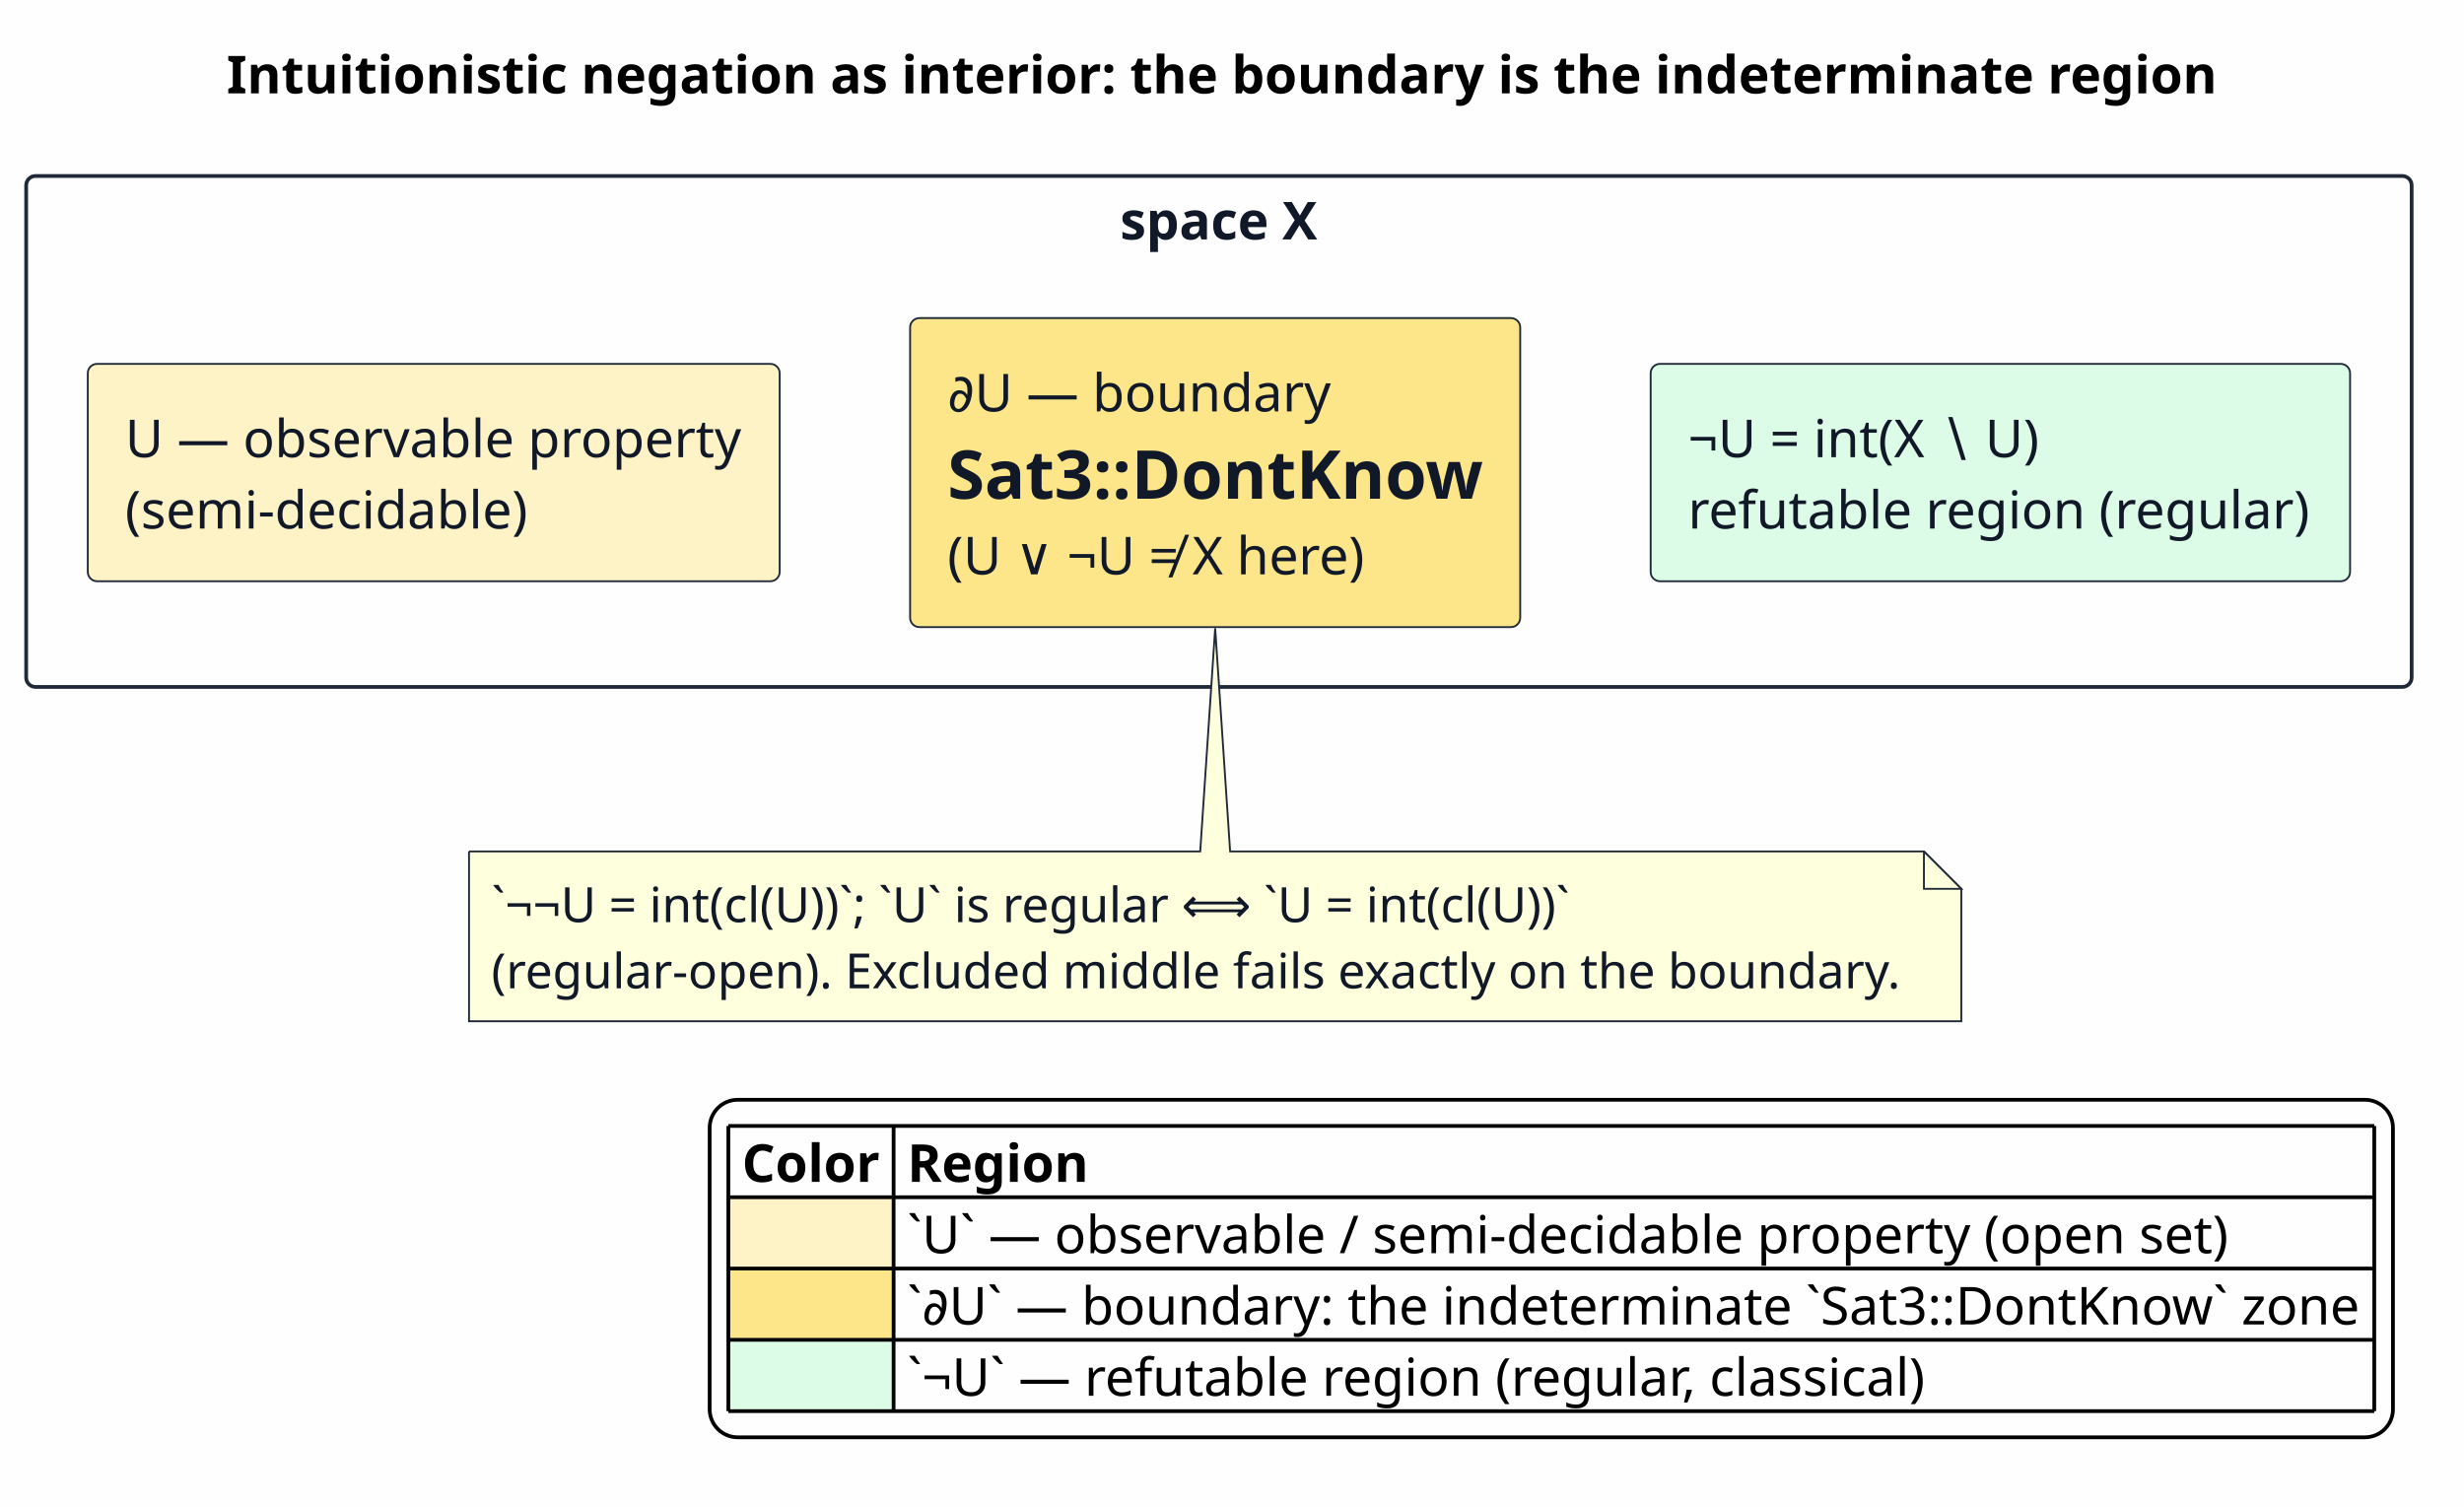
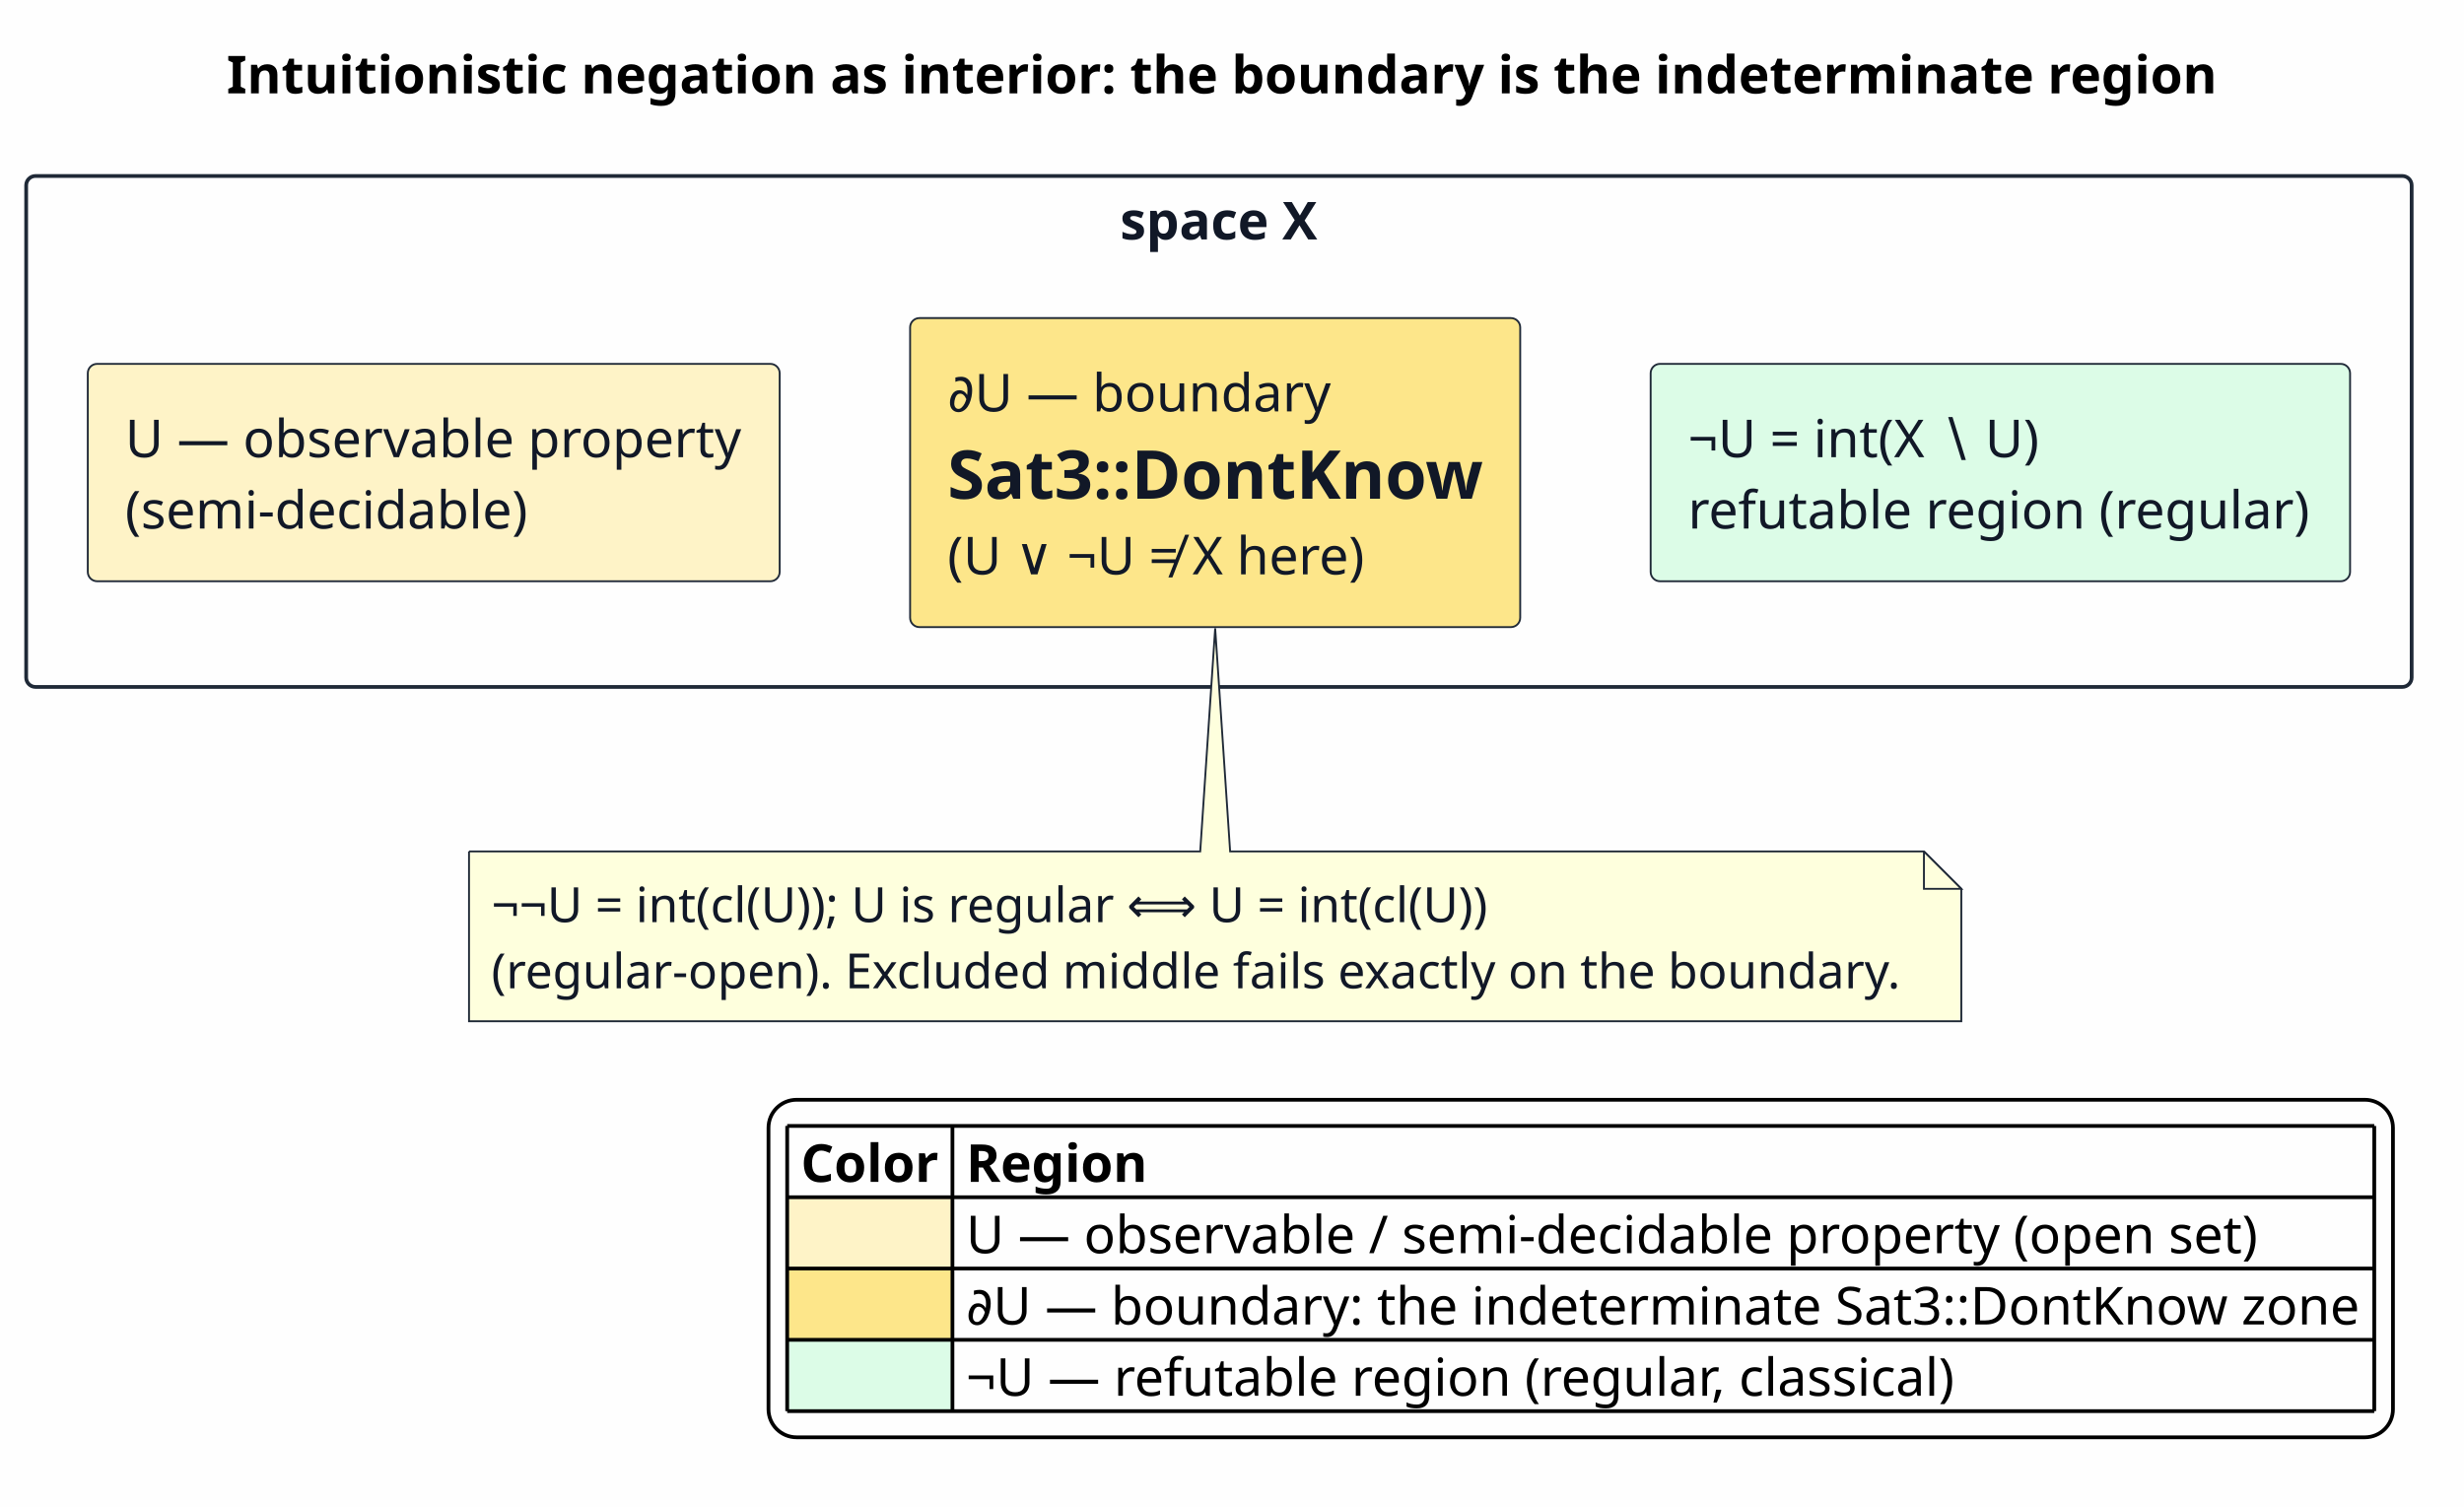
<svg xmlns="http://www.w3.org/2000/svg" contentStyleType="text/css" data-diagram-type="DESCRIPTION" height="403px" preserveAspectRatio="none" style="width:659px;height:403px;background:#FEFEFE;" version="1.1" viewBox="0 0 659 403" width="659px" zoomAndPan="magnify">
  <defs />
  <g>
    <rect fill="#FEFEFE" height="403" style="stroke:none;stroke-width:1;" width="659" x="0" y="0" />
    <g class="title" data-source-line="14">
      <text fill="#000000" font-family="sans-serif" font-size="14" font-weight="700" lengthAdjust="spacing" textLength="530.808" x="60.596" y="24.966">Intuitionistic negation as interior: the boundary is the indeterminate region</text>
    </g>
    <g class="cluster" data-qualified-name="X" data-source-line="18" id="ent0001">
      <rect fill="none" height="136.65" rx="2.5" ry="2.5" style="stroke:#1F2937;stroke-width:1;" width="638" x="7" y="47.068" />
      <text fill="#111827" font-family="sans-serif" font-size="14" font-weight="700" lengthAdjust="spacing" textLength="52.864" x="299.568" y="64.034">space X</text>
    </g>
    <g class="entity" data-qualified-name="X.U" data-source-line="19" id="ent0002">
      <rect fill="#FEF3C7" height="58.136" rx="2.5" ry="2.5" style="stroke:#1F2937;stroke-width:0.5;" width="185.045" x="23.48" y="97.318" />
      <text fill="#111827" font-family="sans-serif" font-size="14" lengthAdjust="spacing" textLength="165.045" x="33.48" y="122.284">U — observable property</text>
      <text fill="#111827" font-family="sans-serif" font-size="14" lengthAdjust="spacing" textLength="107.632" x="33.48" y="141.352">(semi-decidable)</text>
    </g>
    <g class="entity" data-qualified-name="X.B" data-source-line="20" id="ent0003">
      <rect fill="#FDE68A" height="82.652" rx="2.5" ry="2.5" style="stroke:#1F2937;stroke-width:0.5;" width="163.171" x="243.41" y="85.068" />
      <text fill="#111827" font-family="sans-serif" font-size="14" lengthAdjust="spacing" textLength="102.523" x="253.41" y="110.034">∂U — boundary</text>
      <text fill="#111827" font-family="sans-serif" font-size="18" font-weight="700" lengthAdjust="spacing" textLength="143.171" x="253.41" y="133.378">Sat3::DontKnow</text>
      <text fill="#111827" font-family="sans-serif" font-size="14" lengthAdjust="spacing" textLength="115.483" x="253.41" y="153.618">(U ∨ ¬U ≠ X here)</text>
    </g>
    <g class="entity" data-qualified-name="X.NU" data-source-line="21" id="ent0004">
      <rect fill="#DCFCE7" height="58.136" rx="2.5" ry="2.5" style="stroke:#1F2937;stroke-width:0.5;" width="187.061" x="441.47" y="97.318" />
      <text fill="#111827" font-family="sans-serif" font-size="14" lengthAdjust="spacing" textLength="93.88" x="451.47" y="122.284">¬U = int(X ∖ U)</text>
      <text fill="#111827" font-family="sans-serif" font-size="14" lengthAdjust="spacing" textLength="167.061" x="451.47" y="141.352">refutable region (regular)</text>
    </g>
    <g class="entity" data-qualified-name="GMN7" data-source-line="28" id="ent0008">
      <path d="M125.44,227.718 L125.44,273.13 A0,0 0 0 0 125.44,273.13 L524.558,273.13 A0,0 0 0 0 524.558,273.13 L524.558,237.718 L514.558,227.718 L329,227.718 L325,168.028 L321,227.718 L125.44,227.718 A0,0 0 0 0 125.44,227.718" fill="#FEFFDD" style="stroke:#1F2937;stroke-width:0.5;" />
      <path d="M514.558,227.718 L514.558,237.718 L524.558,237.718 L514.558,227.718" fill="#FEFFDD" style="stroke:#1F2937;stroke-width:0.5;" />
-       <text fill="#111827" font-family="sans-serif" font-size="13" lengthAdjust="spacing" textLength="288.595" x="131.44" y="246.615">`¬¬U = int(cl(U))`; `U` is regular ⟺ `U = int(cl(U))`</text>
+       <text fill="#111827" font-family="sans-serif" font-size="13" lengthAdjust="spacing" textLength="266.677" x="131.44" y="246.615">¬¬U = int(cl(U)); U is regular ⟺ U = int(cl(U))</text>
      <text fill="#111827" font-family="sans-serif" font-size="13" lengthAdjust="spacing" textLength="378.118" x="131.44" y="264.321">(regular-open). Excluded middle fails exactly on the boundary.</text>
    </g>
    <g class="legend" data-source-line="32">
-       <rect fill="none" height="90.272" rx="7.5" ry="7.5" style="stroke:#000000;stroke-width:1;" width="450.202" x="189.798" y="294.13" />
-       <text fill="#000000" font-family="sans-serif" font-size="14" font-weight="700" lengthAdjust="spacing" textLength="36.918" x="198.438" y="316.096">Color</text>
-       <text fill="#000000" font-family="sans-serif" font-size="14" font-weight="700" lengthAdjust="spacing" textLength="48.426" x="242.636" y="316.096">Region</text>
-       <rect fill="#FEF3C7" height="19.068" style="stroke:none;stroke-width:1;" width="44.198" x="194.798" y="320.198" />
-       <text fill="#000000" font-family="sans-serif" font-size="14" lengthAdjust="spacing" textLength="3.64" x="194.798" y="335.164"> </text>
-       <text fill="#000000" font-family="sans-serif" font-size="14" lengthAdjust="spacing" textLength="353.597" x="242.636" y="335.164">`U` — observable / semi-decidable property (open set)</text>
-       <rect fill="#FDE68A" height="19.068" style="stroke:none;stroke-width:1;" width="44.198" x="194.798" y="339.266" />
-       <text fill="#000000" font-family="sans-serif" font-size="14" lengthAdjust="spacing" textLength="3.64" x="194.798" y="354.232"> </text>
-       <text fill="#000000" font-family="sans-serif" font-size="14" lengthAdjust="spacing" textLength="388.724" x="242.636" y="354.232">`∂U` — boundary: the indeterminate `Sat3::DontKnow` zone</text>
-       <rect fill="#DCFCE7" height="19.068" style="stroke:none;stroke-width:1;" width="44.198" x="194.798" y="358.334" />
-       <text fill="#000000" font-family="sans-serif" font-size="14" lengthAdjust="spacing" textLength="3.64" x="194.798" y="373.3"> </text>
-       <text fill="#000000" font-family="sans-serif" font-size="14" lengthAdjust="spacing" textLength="275.239" x="242.636" y="373.3">`¬U` — refutable region (regular, classical)</text>
-       <line style="stroke:#000000;stroke-width:1;" x1="194.798" x2="635" y1="301.13" y2="301.13" />
-       <line style="stroke:#000000;stroke-width:1;" x1="194.798" x2="635" y1="320.198" y2="320.198" />
-       <line style="stroke:#000000;stroke-width:1;" x1="194.798" x2="635" y1="339.266" y2="339.266" />
-       <line style="stroke:#000000;stroke-width:1;" x1="194.798" x2="635" y1="358.334" y2="358.334" />
-       <line style="stroke:#000000;stroke-width:1;" x1="194.798" x2="635" y1="377.402" y2="377.402" />
-       <line style="stroke:#000000;stroke-width:1;" x1="194.798" x2="194.798" y1="301.13" y2="377.402" />
-       <line style="stroke:#000000;stroke-width:1;" x1="238.996" x2="238.996" y1="301.13" y2="377.402" />
+       <rect fill="none" height="90.272" rx="7.5" ry="7.5" style="stroke:#000000;stroke-width:1;" width="434.466" x="205.534" y="294.13" />
+       <text fill="#000000" font-family="sans-serif" font-size="14" font-weight="700" lengthAdjust="spacing" textLength="36.918" x="214.174" y="316.096">Color</text>
+       <text fill="#000000" font-family="sans-serif" font-size="14" font-weight="700" lengthAdjust="spacing" textLength="48.426" x="258.372" y="316.096">Region</text>
+       <rect fill="#FEF3C7" height="19.068" style="stroke:none;stroke-width:1;" width="44.198" x="210.534" y="320.198" />
+       <text fill="#000000" font-family="sans-serif" font-size="14" lengthAdjust="spacing" textLength="3.64" x="210.534" y="335.164"> </text>
+       <text fill="#000000" font-family="sans-serif" font-size="14" lengthAdjust="spacing" textLength="345.729" x="258.372" y="335.164">U — observable / semi-decidable property (open set)</text>
+       <rect fill="#FDE68A" height="19.068" style="stroke:none;stroke-width:1;" width="44.198" x="210.534" y="339.266" />
+       <text fill="#000000" font-family="sans-serif" font-size="14" lengthAdjust="spacing" textLength="3.64" x="210.534" y="354.232"> </text>
+       <text fill="#000000" font-family="sans-serif" font-size="14" lengthAdjust="spacing" textLength="372.988" x="258.372" y="354.232">∂U — boundary: the indeterminate Sat3::DontKnow zone</text>
+       <rect fill="#DCFCE7" height="19.068" style="stroke:none;stroke-width:1;" width="44.198" x="210.534" y="358.334" />
+       <text fill="#000000" font-family="sans-serif" font-size="14" lengthAdjust="spacing" textLength="3.64" x="210.534" y="373.3"> </text>
+       <text fill="#000000" font-family="sans-serif" font-size="14" lengthAdjust="spacing" textLength="267.371" x="258.372" y="373.3">¬U — refutable region (regular, classical)</text>
+       <line style="stroke:#000000;stroke-width:1;" x1="210.534" x2="635" y1="301.13" y2="301.13" />
+       <line style="stroke:#000000;stroke-width:1;" x1="210.534" x2="635" y1="320.198" y2="320.198" />
+       <line style="stroke:#000000;stroke-width:1;" x1="210.534" x2="635" y1="339.266" y2="339.266" />
+       <line style="stroke:#000000;stroke-width:1;" x1="210.534" x2="635" y1="358.334" y2="358.334" />
+       <line style="stroke:#000000;stroke-width:1;" x1="210.534" x2="635" y1="377.402" y2="377.402" />
+       <line style="stroke:#000000;stroke-width:1;" x1="210.534" x2="210.534" y1="301.13" y2="377.402" />
+       <line style="stroke:#000000;stroke-width:1;" x1="254.732" x2="254.732" y1="301.13" y2="377.402" />
      <line style="stroke:#000000;stroke-width:1;" x1="635" x2="635" y1="301.13" y2="377.402" />
    </g>
  </g>
</svg>
